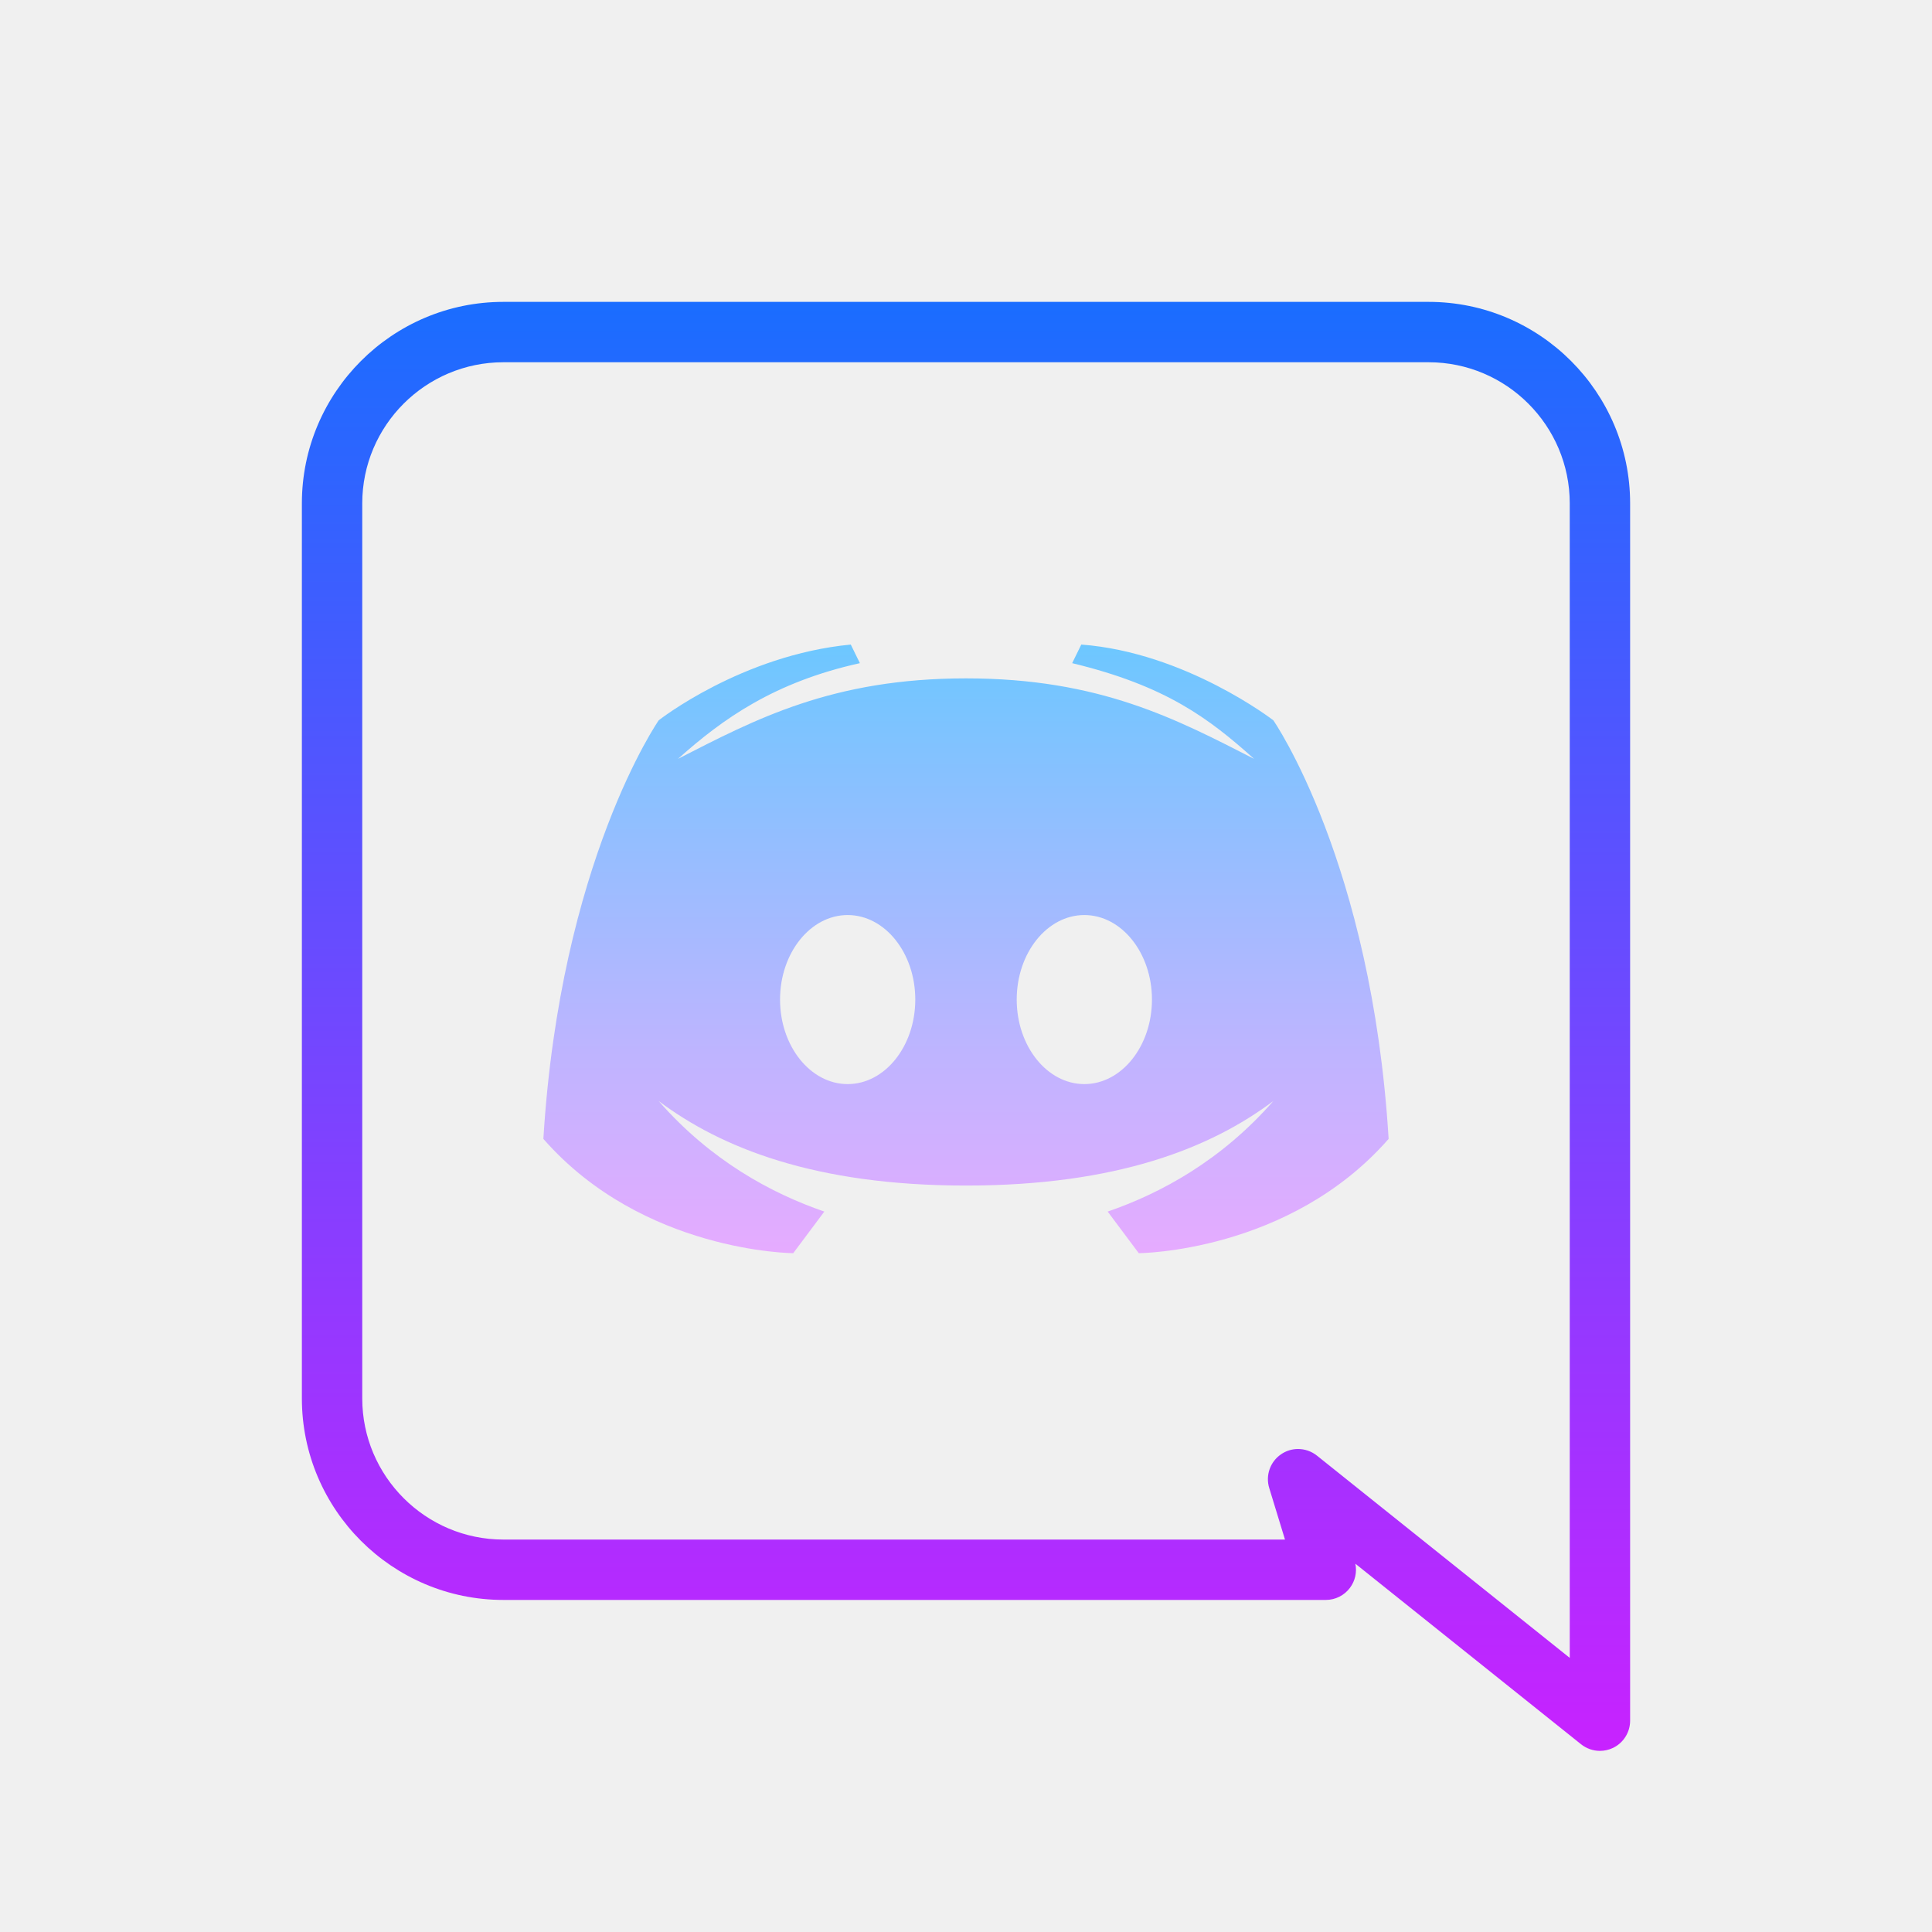
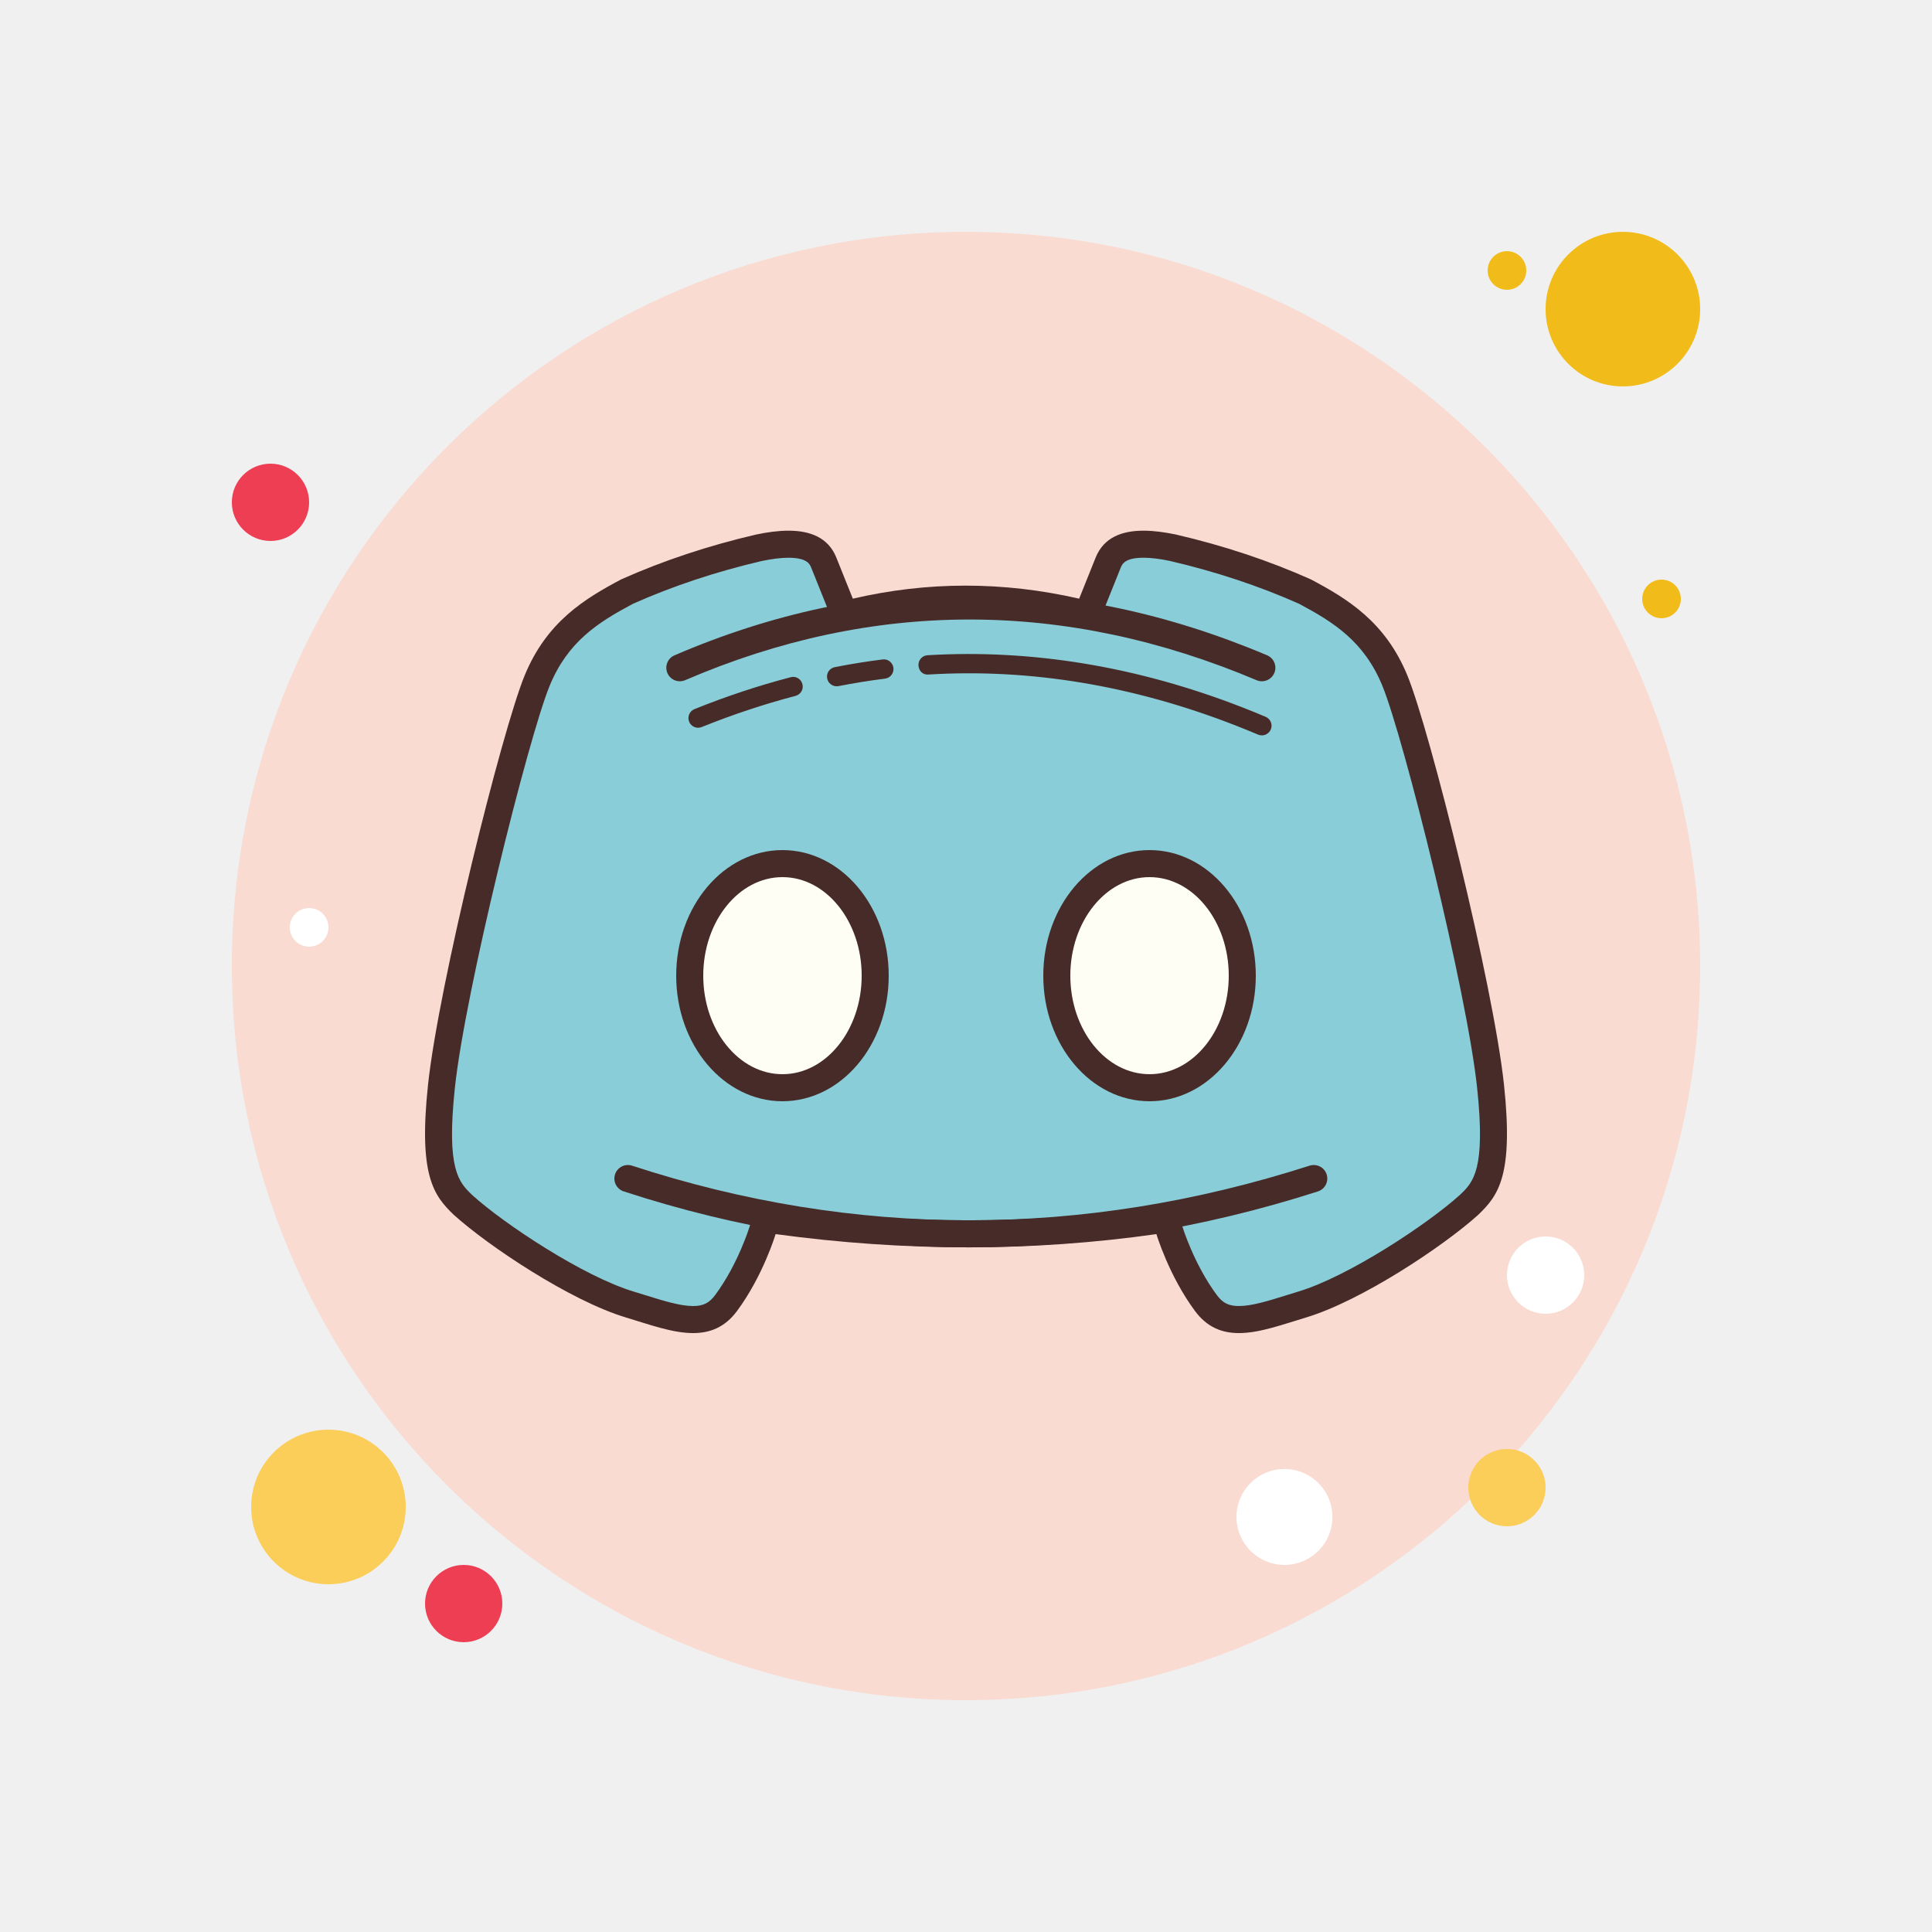
- <svg xmlns="http://www.w3.org/2000/svg" viewBox="0 0 64 64" width="96px" height="96px">
-   <linearGradient id="Vxv7gCPVEw~_aM1Kz46BMa" x1="32" x2="32" y1="10" y2="58" gradientUnits="userSpaceOnUse">
-     <stop offset="0" stop-color="#1a6dff" />
-     <stop offset="1" stop-color="#c822ff" />
-   </linearGradient>
-   <path fill="url(#Vxv7gCPVEw~_aM1Kz46BMa)" d="M53,58c-0.223,0-0.444-0.075-0.625-0.219l-7.477-5.981c0.057,0.277-0.006,0.566-0.176,0.795 C44.534,52.85,44.236,53,43.919,53H16.676C12.995,53,10,50.005,10,46.324V16.676C10,12.995,12.995,10,16.676,10h30.648 C51.005,10,54,12.995,54,16.676V57c0,0.384-0.221,0.735-0.566,0.901C53.296,57.967,53.147,58,53,58z M43,48 c0.222,0,0.442,0.074,0.625,0.219l8.375,6.7V16.676C52,14.098,49.902,12,47.324,12H16.676C14.098,12,12,14.098,12,16.676v29.648 C12,48.902,14.098,51,16.676,51h25.891l-0.522-1.707c-0.129-0.419,0.031-0.874,0.395-1.12C42.608,48.057,42.805,48,43,48z" />
-   <linearGradient id="Vxv7gCPVEw~_aM1Kz46BMb" x1="32" x2="32" y1="41.512" y2="21.352" gradientUnits="userSpaceOnUse">
-     <stop offset="0" stop-color="#e6abff" />
-     <stop offset="1" stop-color="#6dc7ff" />
-   </linearGradient>
-   <path fill="url(#Vxv7gCPVEw~_aM1Kz46BMb)" d="M42.181,23.861c0,0-2.912-2.251-6.362-2.509l-0.302,0.616c3.114,0.75,4.536,1.837,6.026,3.17 c-2.565-1.31-5.107-2.666-9.542-2.666s-6.978,1.355-9.542,2.666c1.49-1.333,3.192-2.542,6.026-3.17l-0.302-0.616 c-3.618,0.347-6.362,2.509-6.362,2.509S18.56,28.554,18,37.727c3.293,3.763,8.277,3.786,8.277,3.786l1.03-1.378 c-1.758-0.605-3.763-1.691-5.488-3.662c2.061,1.546,5.163,2.8,10.181,2.8s8.12-1.254,10.181-2.8 c-1.725,1.971-3.73,3.058-5.488,3.662l1.03,1.378c0,0,4.984-0.022,8.277-3.786C45.44,28.554,42.181,23.861,42.181,23.861z M28.08,35.912c-1.232,0-2.24-1.254-2.24-2.8c0-1.546,1.008-2.8,2.24-2.8s2.24,1.254,2.24,2.8 C30.32,34.658,29.312,35.912,28.08,35.912z M35.92,35.912c-1.232,0-2.24-1.254-2.24-2.8c0-1.546,1.008-2.8,2.24-2.8 c1.232,0,2.24,1.254,2.24,2.8C38.16,34.658,37.152,35.912,35.92,35.912z" />
+ <svg xmlns="http://www.w3.org/2000/svg" viewBox="0 0 100 100" width="100px" height="100px">
+   <path fill="#f1bc19" d="M78 13A1 1 0 1 0 78 15A1 1 0 1 0 78 13Z" />
+   <path fill="#f9dbd2" d="M50 12A38 38 0 1 0 50 88A38 38 0 1 0 50 12Z" />
+   <path fill="#f1bc19" d="M84 12A4 4 0 1 0 84 20A4 4 0 1 0 84 12Z" />
+   <path fill="#ee3e54" d="M14 24A2 2 0 1 0 14 28A2 2 0 1 0 14 24Z" />
+   <path fill="#fbcd59" d="M78 75A2 2 0 1 0 78 79 2 2 0 1 0 78 75zM17 74A4 4 0 1 0 17 82 4 4 0 1 0 17 74z" />
+   <path fill="#ee3e54" d="M24 81A2 2 0 1 0 24 85A2 2 0 1 0 24 81Z" />
+   <path fill="#fff" d="M66.483 76.034A2.483 2.483 0 1 0 66.483 81 2.483 2.483 0 1 0 66.483 76.034zM16 47A1 1 0 1 0 16 49 1 1 0 1 0 16 47z" />
+   <path fill="#f1bc19" d="M86 30A1 1 0 1 0 86 32A1 1 0 1 0 86 30Z" />
+   <path fill="#fff" d="M80 64A2 2 0 1 0 80 68A2 2 0 1 0 80 64Z" />
+   <g>
+     <path fill="#88cdd7" d="M64.125,68.301c-0.742-0.001-1.269-0.265-1.708-0.857c-1.266-1.707-1.885-3.746-1.891-3.767 L60.354,63.1l-0.597,0.084c-3.168,0.45-6.416,0.679-9.652,0.679c-3.238,0-6.558-0.229-9.865-0.679l-0.594-0.081l-0.172,0.574 c-0.006,0.021-0.625,2.06-1.891,3.767c-0.439,0.593-0.966,0.857-1.708,0.857c-0.777,0-1.683-0.283-2.641-0.583L32.6,67.522 c-2.722-0.818-6.869-3.56-8.644-5.165c-0.777-0.744-1.597-1.527-1.106-6.133c0.55-5.164,3.798-18.174,4.949-20.985 c1.035-2.528,2.804-3.633,4.679-4.63c2.078-0.927,4.39-1.695,6.825-2.262c0.573-0.119,1.071-0.179,1.508-0.179 c1.297,0,1.665,0.544,1.829,0.953l1.077,2.684l0.584-0.136c1.876-0.436,3.786-0.657,5.677-0.657s3.816,0.222,5.724,0.658 l0.583,0.133l1.076-2.682c0.164-0.409,0.532-0.953,1.829-0.953c0.437,0,0.935,0.06,1.522,0.183 c2.421,0.563,4.732,1.331,6.854,2.278c1.831,0.977,3.6,2.081,4.635,4.609c1.151,2.812,4.399,15.821,4.949,20.985 c0.49,4.605-0.329,5.389-1.121,6.146c-1.76,1.592-5.907,4.333-8.629,5.15l-0.636,0.196 C65.808,68.018,64.903,68.301,64.125,68.301L64.125,68.301z" />
+     <path fill="#472b29" d="M59.189,28.868c0.383,0,0.847,0.057,1.349,0.162c2.376,0.552,4.63,1.299,6.699,2.22 c1.806,0.963,3.376,1.957,4.317,4.254c1.11,2.711,4.369,15.798,4.901,20.795c0.454,4.262-0.208,4.896-0.88,5.54 c-1.686,1.525-5.787,4.235-8.376,5.013c-0.214,0.064-0.429,0.131-0.642,0.198c-0.906,0.283-1.761,0.55-2.432,0.55 c-0.525,0-0.836-0.155-1.146-0.573c-1.187-1.602-1.777-3.532-1.782-3.549l-0.344-1.156l-1.195,0.169 c-3.136,0.446-6.35,0.671-9.554,0.671c-3.207,0-6.494-0.226-9.771-0.672l-1.185-0.159l-0.345,1.145 c-0.006,0.019-0.595,1.949-1.782,3.55c-0.31,0.418-0.621,0.574-1.146,0.574c-0.671,0-1.526-0.268-2.432-0.55 c-0.213-0.067-0.428-0.134-0.642-0.198c-2.589-0.777-6.69-3.488-8.347-4.985c-0.701-0.671-1.363-1.305-0.909-5.567 c0.532-4.997,3.791-18.084,4.901-20.795c0.941-2.298,2.51-3.292,4.317-4.254c2.069-0.921,4.322-1.668,6.668-2.214 c0.532-0.111,0.996-0.168,1.379-0.168c0.973,0,1.107,0.335,1.179,0.514l0.853,2.126l0.447,1.114l1.169-0.271 c1.824-0.424,3.68-0.639,5.518-0.639c1.839,0,3.712,0.215,5.568,0.64l1.166,0.267l0.445-1.111l0.853-2.126 C58.082,29.203,58.216,28.868,59.189,28.868 M59.189,27.468c-1.095,0-2.054,0.335-2.479,1.393l-0.853,2.126 c-1.974-0.452-3.934-0.675-5.88-0.675c-1.959,0-3.904,0.227-5.835,0.675l-0.853-2.126c-0.424-1.058-1.384-1.393-2.479-1.393 c-0.539,0-1.11,0.082-1.666,0.198c-2.487,0.578-4.82,1.353-6.996,2.325c-1.874,0.997-3.85,2.18-4.997,4.983 c-1.178,2.876-4.448,16.018-4.997,21.177c-0.5,4.692,0.292,5.73,1.333,6.727c1.791,1.619,6.041,4.453,8.912,5.315 C33.605,68.555,34.805,69,35.875,69c0.861,0,1.639-0.288,2.271-1.14c1.359-1.834,1.999-3.983,1.999-3.983 c3.347,0.456,6.668,0.685,9.96,0.685c3.278,0,6.529-0.227,9.751-0.685c0,0,0.639,2.149,1.999,3.983 c0.631,0.852,1.409,1.14,2.27,1.14c1.07,0,2.27-0.445,3.477-0.808c2.871-0.862,7.121-3.696,8.912-5.315 c1.041-0.997,1.832-2.035,1.333-6.727c-0.549-5.159-3.82-18.301-4.997-21.177c-1.148-2.803-3.123-3.986-4.997-4.983 c-2.176-0.973-4.509-1.747-6.996-2.325C60.299,27.55,59.728,27.468,59.189,27.468L59.189,27.468z" />
+     <path fill="#472b29" d="M50.166 64.563c-6.003 0-11.979-.966-17.884-2.897-.367-.12-.567-.516-.447-.883s.517-.567.883-.447c11.523 3.768 23.322 3.77 35.068-.002.374-.114.763.086.881.453.117.368-.085.763-.453.881C62.198 63.598 56.168 64.563 50.166 64.563zM65.313 35.263c-.091 0-.184-.018-.272-.056-9.907-4.187-19.857-4.188-29.575-.002-.356.151-.768-.01-.92-.365-.153-.355.011-.768.365-.92 10.084-4.342 20.405-4.344 30.675-.002.356.15.522.561.372.917C65.845 35.103 65.585 35.263 65.313 35.263z" />
+     <path fill="#472b29" d="M65.313 38.063c-.065 0-.131-.013-.194-.039-.385-.162-.769-.319-1.153-.469-5.302-2.071-10.647-2.962-15.897-2.642-.304.034-.513-.193-.529-.469s.193-.513.469-.529c5.394-.322 10.884.585 16.321 2.708.393.153.786.313 1.179.479.255.107.374.401.267.655C65.692 37.948 65.507 38.063 65.313 38.063zM43.304 35.521c-.233 0-.443-.165-.489-.404-.054-.271.123-.533.395-.586.82-.161 1.652-.295 2.474-.398.271-.04.523.158.559.434.034.274-.159.524-.434.559-.799.101-1.608.23-2.407.387C43.368 35.519 43.336 35.521 43.304 35.521zM36.134 37.668c-.197 0-.385-.118-.464-.313-.104-.257.021-.548.276-.651 1.643-.662 3.316-1.218 4.978-1.651.27-.077.54.091.609.357.07.267-.09.54-.357.609-1.619.424-3.252.966-4.854 1.612C36.26 37.656 36.196 37.668 36.134 37.668z" />
+     <path fill="#fffef4" d="M40.5 44.7A4.8 5.8 0 1 0 40.5 56.3A4.8 5.8 0 1 0 40.5 44.7Z" />
+     <path fill="#472b29" d="M40.5,45.4c2.261,0,4.1,2.288,4.1,5.1s-1.839,5.1-4.1,5.1s-4.1-2.288-4.1-5.1 S38.239,45.4,40.5,45.4 M40.5,44c-3.038,0-5.5,2.91-5.5,6.5s2.462,6.5,5.5,6.5s5.5-2.91,5.5-6.5S43.538,44,40.5,44L40.5,44z" />
+     <g>
+       <path fill="#fffef4" d="M59.5 44.7A4.8 5.8 0 1 0 59.5 56.3A4.8 5.8 0 1 0 59.5 44.7Z" />
+       <path fill="#472b29" d="M59.5,45.4c2.261,0,4.1,2.288,4.1,5.1s-1.839,5.1-4.1,5.1s-4.1-2.288-4.1-5.1 S57.239,45.4,59.5,45.4 M59.5,44c-3.038,0-5.5,2.91-5.5,6.5s2.462,6.5,5.5,6.5s5.5-2.91,5.5-6.5S62.538,44,59.5,44L59.5,44z" />
+     </g>
+   </g>
</svg>
